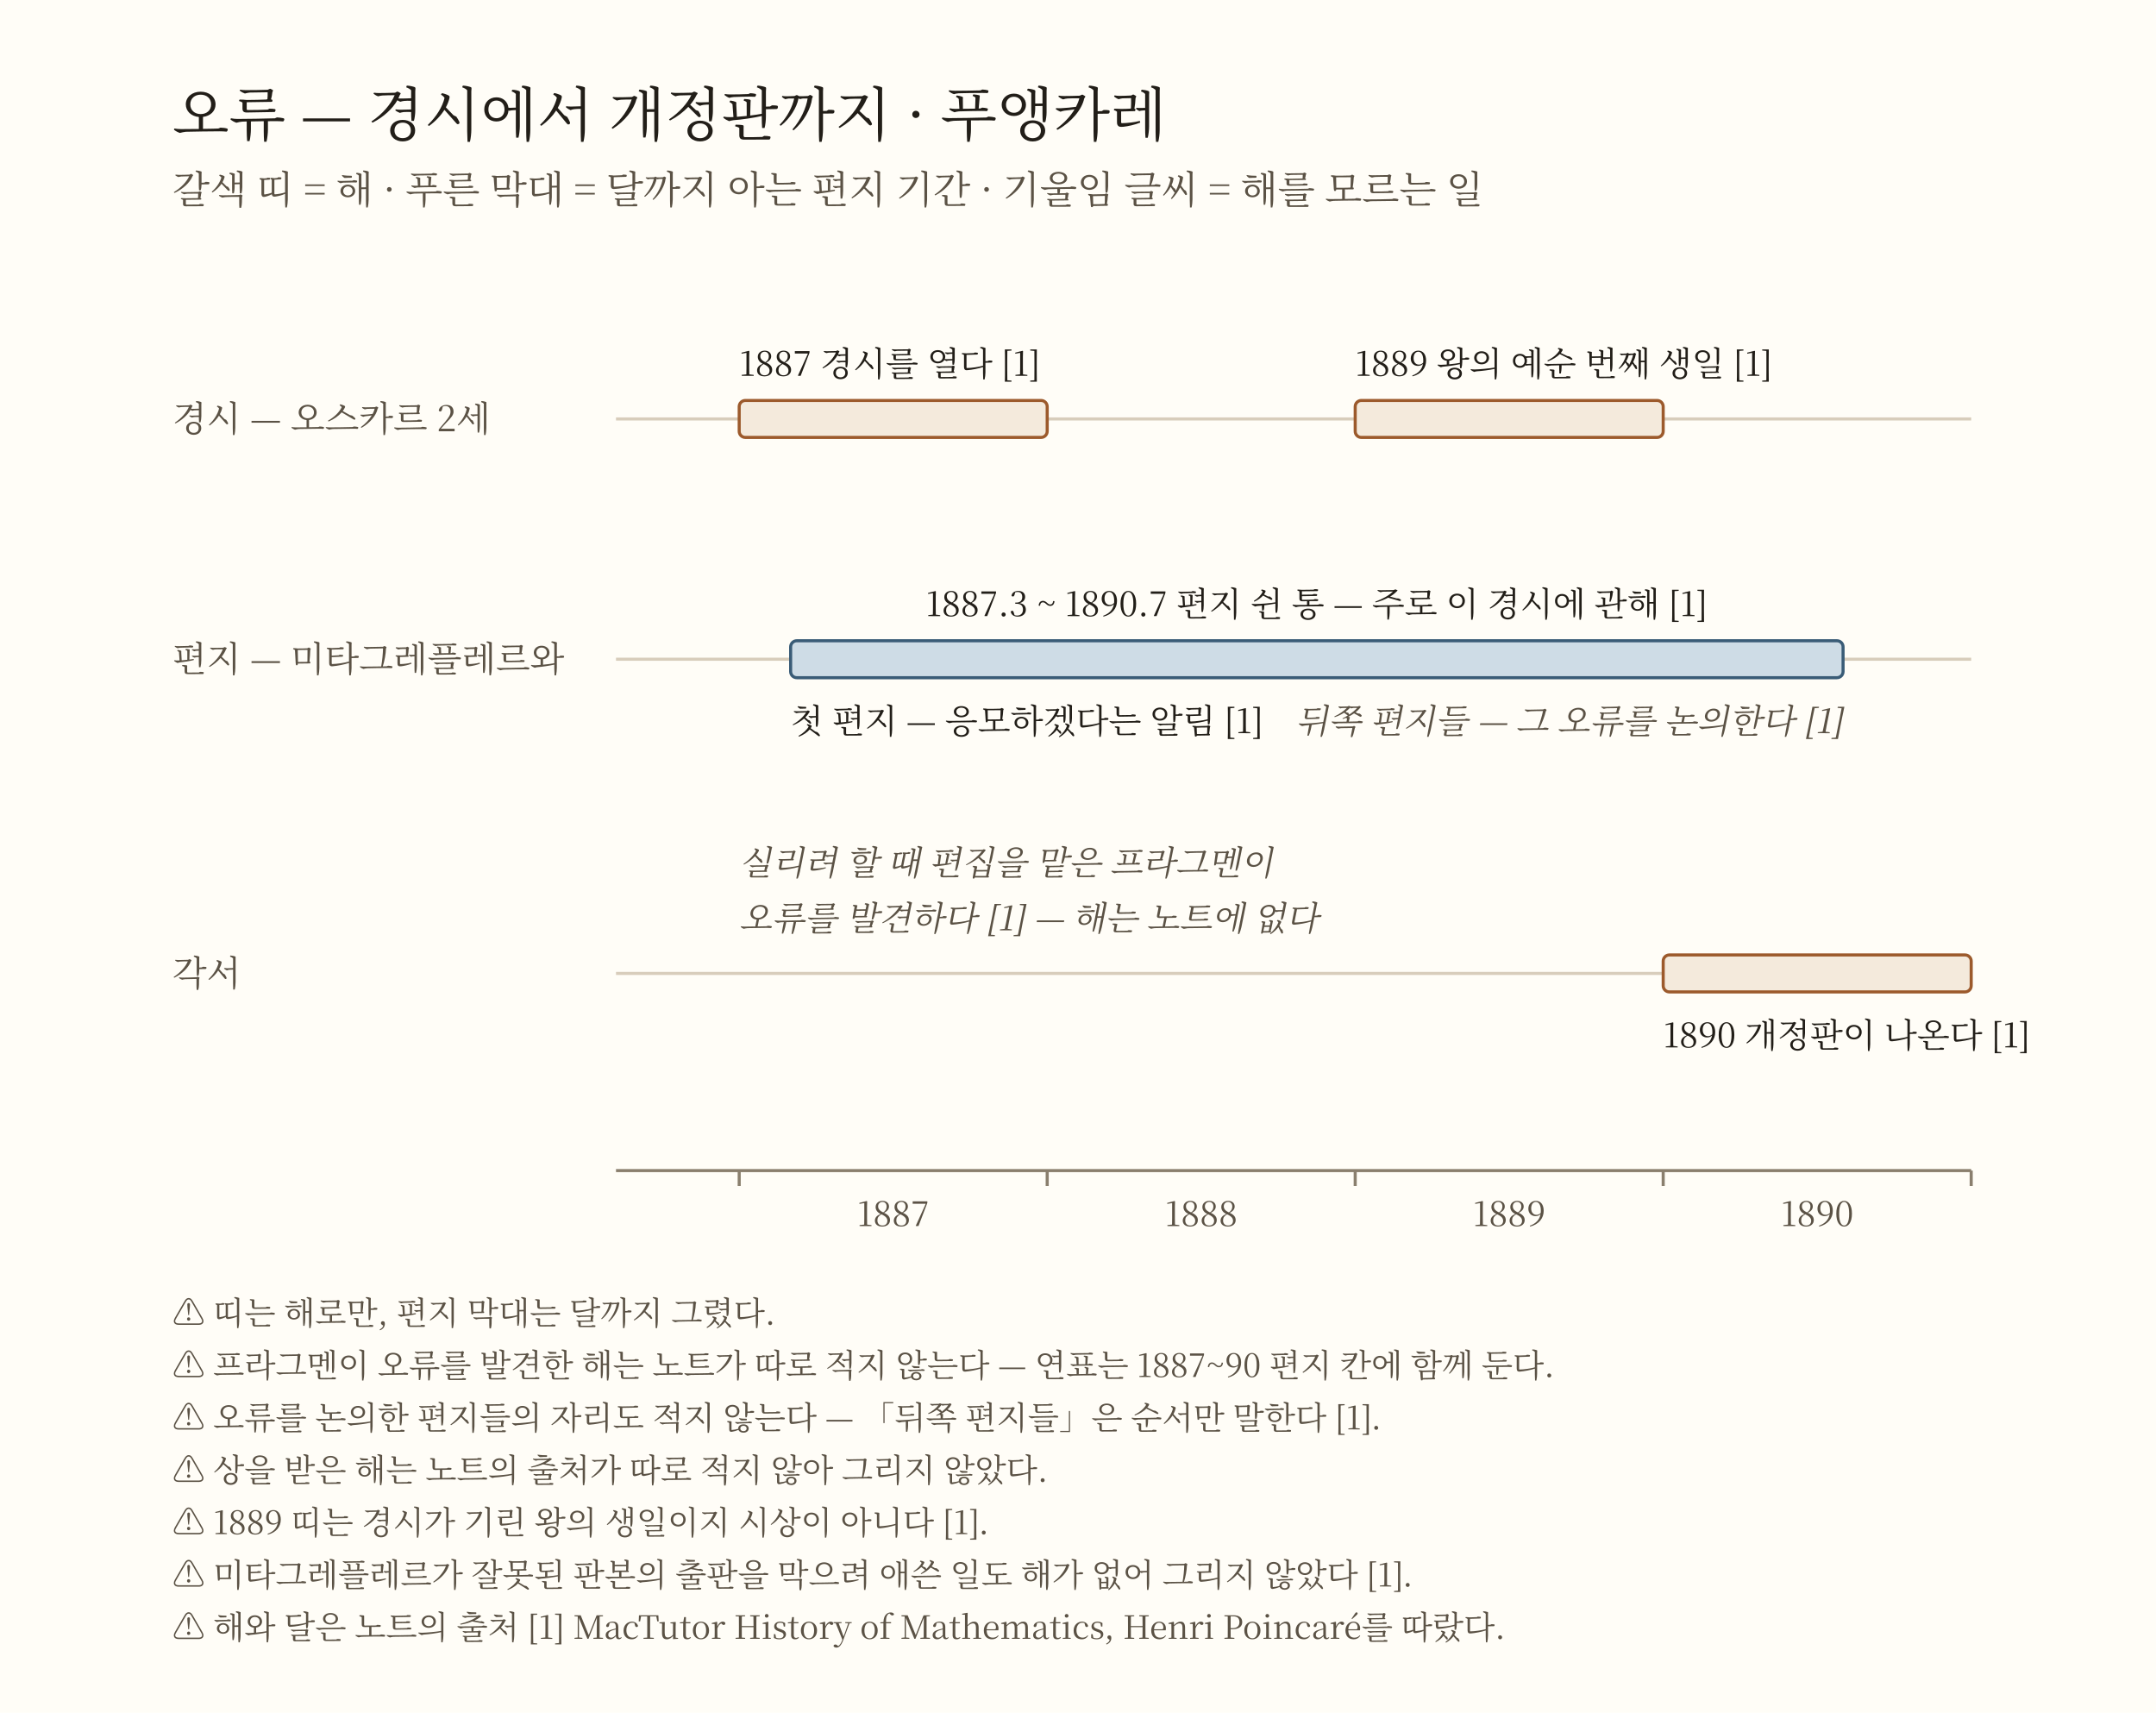
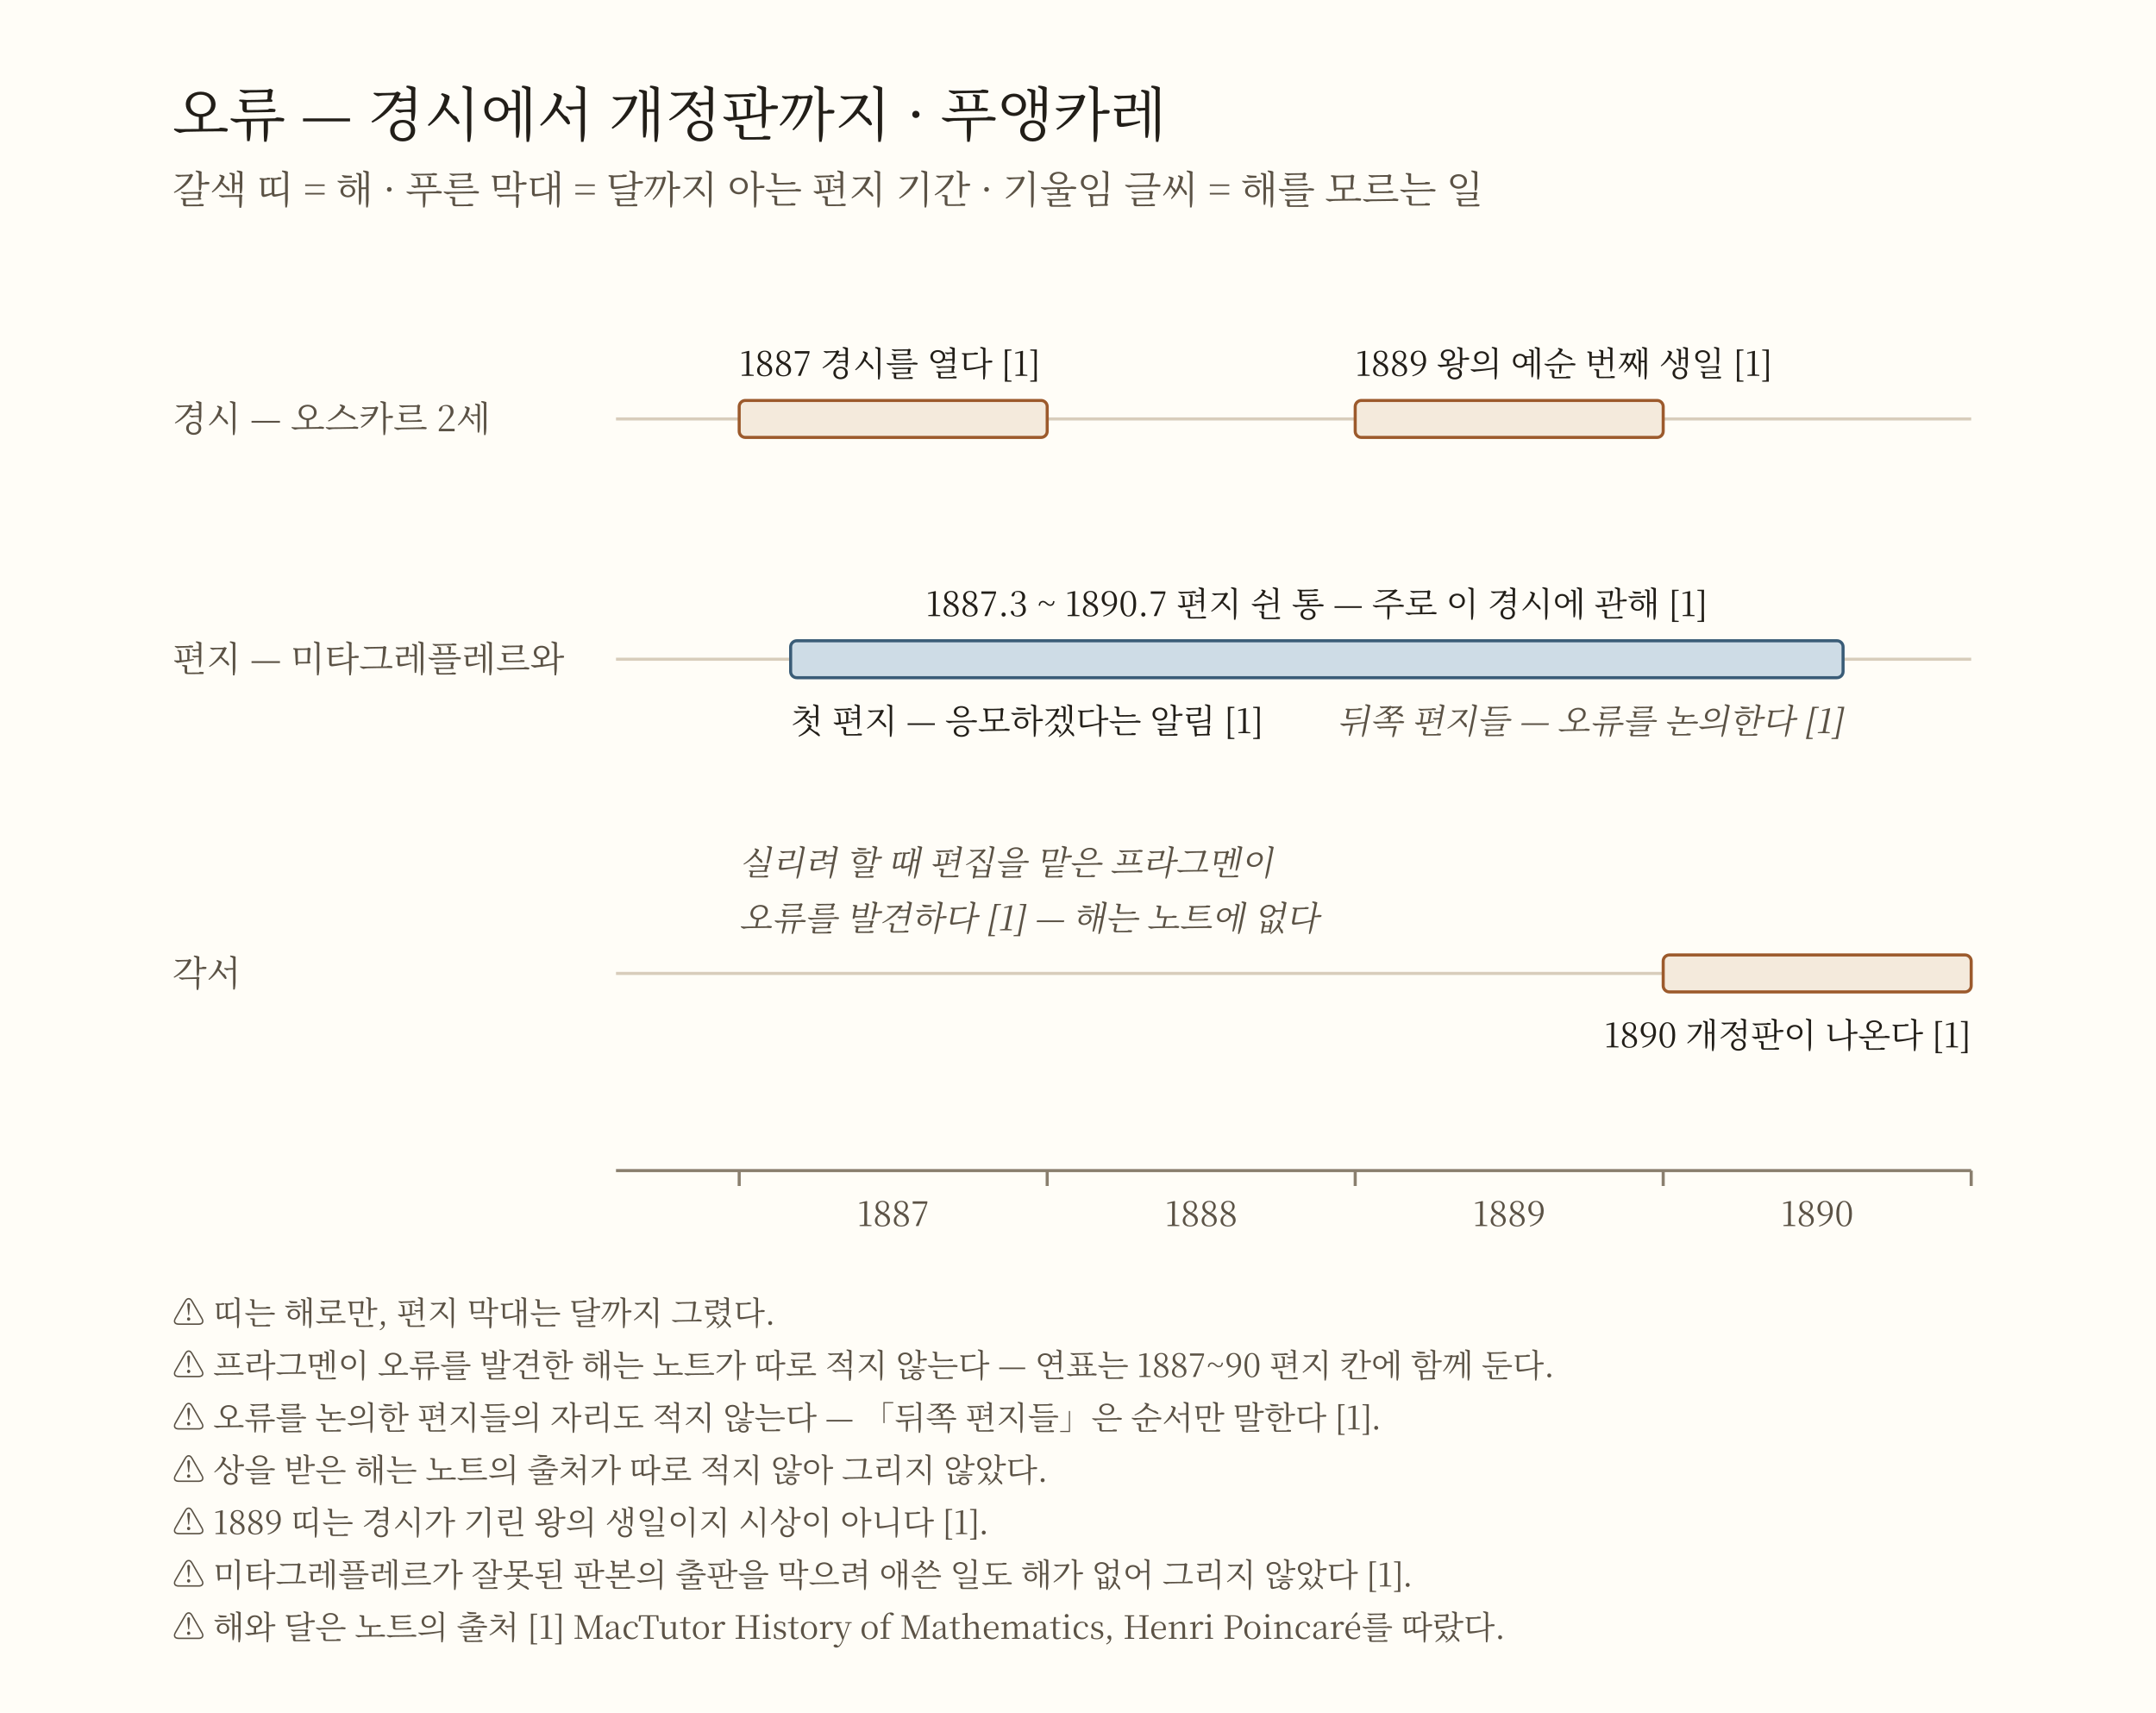
- <svg xmlns="http://www.w3.org/2000/svg" viewBox="0 0 700 556" width="700" height="556" role="img" aria-label="그림 위쪽에 「오류 — 경시에서 개정판까지 · 푸앵카레」라는 표제가 있고 그 아래에 갈색 띠는 해, 푸른 막대는 달까지 아는 편지 기간, 기울임 글씨는 해를 모르는 일이라는 부호표가 있다. 가로축은 1887년부터 1890년까지 해마다 한 칸이고, 줄이 셋 있다. 줄 이름은 왼쪽 끝에 경시 — 오스카르 2세, 편지 — 미타그레플레르와, 각서라고 적혀 있다. 첫째 줄에는 1887년 칸과 1889년 칸에 띠가 하나씩 있고, 그 위에 각각 1887 경시를 열다, 1889 왕의 예순 번째 생일이라고 적혀 있다. 둘째 줄에는 1887년 3월부터 1890년 7월까지 푸른 막대가 있고 그 위에 1887.3 ~ 1890.7 편지 쉰 통 — 주로 이 경시에 관해라고 적혀 있다. 막대 아래 한 줄에 왼쪽 끝부터 첫 편지 — 응모하겠다는 알림, 오른쪽 끝까지 기울임 글씨로 뒤쪽 편지들 — 그 오류를 논의한다라고 적혀 있다. 셋째 줄 위 1887년 칸부터 기울임 글씨 두 줄로 실리려 할 때 편집을 맡은 프라그멘이, 오류를 발견하다 — 해는 노트에 없다라고 적혀 있다. 같은 줄 1890년 칸에 띠가 있고 그 아래 오른쪽에 1890 개정판이 나온다라고 적혀 있다. 아래에 단서가 일곱 줄 있다. 첫째, 띠는 해로만, 편지 막대는 달까지 그렸다. 둘째, 프라그멘이 오류를 발견한 해는 노트가 따로 적지 않고, 연표는 1887~90 편지 칸에 함께 둔다. 셋째, 오류를 논의한 편지들의 자리도 적지 않고, 뒤쪽 편지들은 순서만 말한다. 넷째, 상을 받은 해는 노트의 출처가 따로 적지 않아 그리지 않았다. 다섯째, 1889 띠는 경시가 기린 왕의 생일이지 시상이 아니다. 여섯째, 미타그레플레르가 잘못된 판본의 출판을 막으려 애쓴 일도 해가 없어 그리지 않았다. 일곱째, 해와 달은 노트의 출처 1번 MacTutor History of Mathematics, Henri Poincaré를 따랐다.">
+ <svg xmlns="http://www.w3.org/2000/svg" viewBox="0 0 700 556" width="700" height="556" role="img" aria-label="그림 위쪽에 「오류 — 경시에서 개정판까지 · 푸앵카레」라는 표제가 있고 그 아래에 갈색 띠는 해, 푸른 막대는 달까지 아는 편지 기간, 기울임 글씨는 해를 모르는 일이라는 부호표가 있다. 가로축은 1887년부터 1890년까지 해마다 한 칸이고, 줄이 셋 있다. 줄 이름은 왼쪽 끝에 경시 — 오스카르 2세, 편지 — 미타그레플레르와, 각서라고 적혀 있다. 첫째 줄에는 1887년 칸과 1889년 칸에 띠가 하나씩 있고, 그 위에 각각 1887 경시를 열다, 1889 왕의 예순 번째 생일이라고 적혀 있다. 둘째 줄에는 1887년 3월부터 1890년 7월까지 푸른 막대가 있고 그 위에 1887.3 ~ 1890.7 편지 쉰 통 — 주로 이 경시에 관해라고 적혀 있다. 막대 아래 한 줄에 왼쪽 끝부터 첫 편지 — 응모하겠다는 알림, 오른쪽 끝까지 기울임 글씨로 뒤쪽 편지들 — 오류를 논의한다라고 적혀 있다. 셋째 줄 위 1887년 칸부터 기울임 글씨 두 줄로 실리려 할 때 편집을 맡은 프라그멘이, 오류를 발견하다 — 해는 노트에 없다라고 적혀 있다. 같은 줄 1890년 칸에 띠가 있고 그 아래 오른쪽에 1890 개정판이 나온다라고 적혀 있다. 아래에 단서가 일곱 줄 있다. 첫째, 띠는 해로만, 편지 막대는 달까지 그렸다. 둘째, 프라그멘이 오류를 발견한 해는 노트가 따로 적지 않고, 연표는 1887~90 편지 칸에 함께 둔다. 셋째, 오류를 논의한 편지들의 자리도 적지 않고, 뒤쪽 편지들은 순서만 말한다. 넷째, 상을 받은 해는 노트의 출처가 따로 적지 않아 그리지 않았다. 다섯째, 1889 띠는 경시가 기린 왕의 생일이지 시상이 아니다. 여섯째, 미타그레플레르가 잘못된 판본의 출판을 막으려 애쓴 일도 해가 없어 그리지 않았다. 일곱째, 해와 달은 노트의 출처 1번 MacTutor History of Mathematics, Henri Poincaré를 따랐다.">
  <style>
    text{font-family:EB Garamond, Georgia, 'Noto Serif KR', 'Noto Serif CJK KR', NanumMyeongjo, Batang, AppleMyungjo, serif;fill:#221E18;}
    .h1{font-size:19px;} .h2{font-size:12.5px;fill:#5B5245;}
    .grp{font-size:11.5px;fill:#5B5245;}
    .ev{font-size:11px;} .sm{font-size:11px;font-style:italic;fill:#5B5245;} .yr{font-size:11px;fill:#5B5245;}
    .bg{fill:#FFFDF7;}
    .lane{stroke:#D8CDBB;stroke-width:1;}
    .band{fill:#F4EADC;stroke:#9C5A2C;stroke-width:1;}
    .band2{fill:#CEDCE6;stroke:#3A5C77;stroke-width:1;}
    .axis{stroke:#8A7F6E;stroke-width:1;}
    .warn{font-size:10.5px;fill:#5B5245;}
  </style>
  <rect class="bg" x="0" y="0" width="700" height="556" />
  <text class="h1" x="56" y="44">오류 — 경시에서 개정판까지 · 푸앵카레</text>
  <text class="h2" x="56" y="66">갈색 띠 = 해 · 푸른 막대 = 달까지 아는 편지 기간 · 기울임 글씨 = 해를 모르는 일</text>
  <line class="lane" x1="200" y1="136" x2="640" y2="136" />
  <text class="grp" x="56.0" y="140" text-anchor="start">경시 — 오스카르 2세</text>
  <line class="lane" x1="200" y1="214" x2="640" y2="214" />
  <text class="grp" x="56.0" y="218" text-anchor="start">편지 — 미타그레플레르와</text>
  <line class="lane" x1="200" y1="316" x2="640" y2="316" />
  <text class="grp" x="56.0" y="320" text-anchor="start">각서</text>
  <rect class="band" x="240.0" y="130" width="100.0" height="12" rx="2" />
  <text class="ev" x="240.0" y="122" text-anchor="start">1887 경시를 열다 [1]</text>
  <rect class="band" x="440.0" y="130" width="100.0" height="12" rx="2" />
  <text class="ev" x="440.0" y="122" text-anchor="start">1889 왕의 예순 번째 생일 [1]</text>
  <rect class="band2" x="256.7" y="208" width="341.7" height="12" rx="2" />
  <text class="ev" x="427.5" y="200" text-anchor="middle">1887.3 ~ 1890.7 편지 쉰 통 — 주로 이 경시에 관해 [1]</text>
  <text class="ev" x="256.7" y="238" text-anchor="start">첫 편지 — 응모하겠다는 알림 [1]</text>
-   <text class="sm" x="598.3" y="238" text-anchor="end">뒤쪽 편지들 — 그 오류를 논의한다 [1]</text>
+   <text class="sm" x="598.3" y="238" text-anchor="end">뒤쪽 편지들 — 오류를 논의한다 [1]</text>
  <text class="sm" x="240.0" y="284" text-anchor="start">실리려 할 때 편집을 맡은 프라그멘이</text>
  <text class="sm" x="240.0" y="302" text-anchor="start">오류를 발견하다 [1] — 해는 노트에 없다</text>
  <rect class="band" x="540.0" y="310" width="100.0" height="12" rx="2" />
-   <text class="ev" x="540.0" y="340" text-anchor="start">1890 개정판이 나온다 [1]</text>
+   <text class="ev" x="640.0" y="340" text-anchor="end">1890 개정판이 나온다 [1]</text>
  <line class="axis" x1="200" y1="380" x2="640" y2="380" />
  <line class="axis" x1="240.0" y1="380" x2="240.0" y2="385" />
  <line class="axis" x1="340.0" y1="380" x2="340.0" y2="385" />
  <line class="axis" x1="440.0" y1="380" x2="440.0" y2="385" />
  <line class="axis" x1="540.0" y1="380" x2="540.0" y2="385" />
  <line class="axis" x1="640.0" y1="380" x2="640.0" y2="385" />
  <text class="yr" x="290.0" y="398" text-anchor="middle">1887</text>
  <text class="yr" x="390.0" y="398" text-anchor="middle">1888</text>
  <text class="yr" x="490.0" y="398" text-anchor="middle">1889</text>
  <text class="yr" x="590.0" y="398" text-anchor="middle">1890</text>
  <text class="warn" x="56" y="430">⚠ 띠는 해로만, 편지 막대는 달까지 그렸다.</text>
  <text class="warn" x="56" y="447">⚠ 프라그멘이 오류를 발견한 해는 노트가 따로 적지 않는다 — 연표는 1887~90 편지 칸에 함께 둔다.</text>
  <text class="warn" x="56" y="464">⚠ 오류를 논의한 편지들의 자리도 적지 않는다 — 「뒤쪽 편지들」은 순서만 말한다 [1].</text>
  <text class="warn" x="56" y="481">⚠ 상을 받은 해는 노트의 출처가 따로 적지 않아 그리지 않았다.</text>
  <text class="warn" x="56" y="498">⚠ 1889 띠는 경시가 기린 왕의 생일이지 시상이 아니다 [1].</text>
  <text class="warn" x="56" y="515">⚠ 미타그레플레르가 잘못된 판본의 출판을 막으려 애쓴 일도 해가 없어 그리지 않았다 [1].</text>
  <text class="warn" x="56" y="532">⚠ 해와 달은 노트의 출처 [1] MacTutor History of Mathematics, Henri Poincaré를 따랐다.</text>
</svg>
